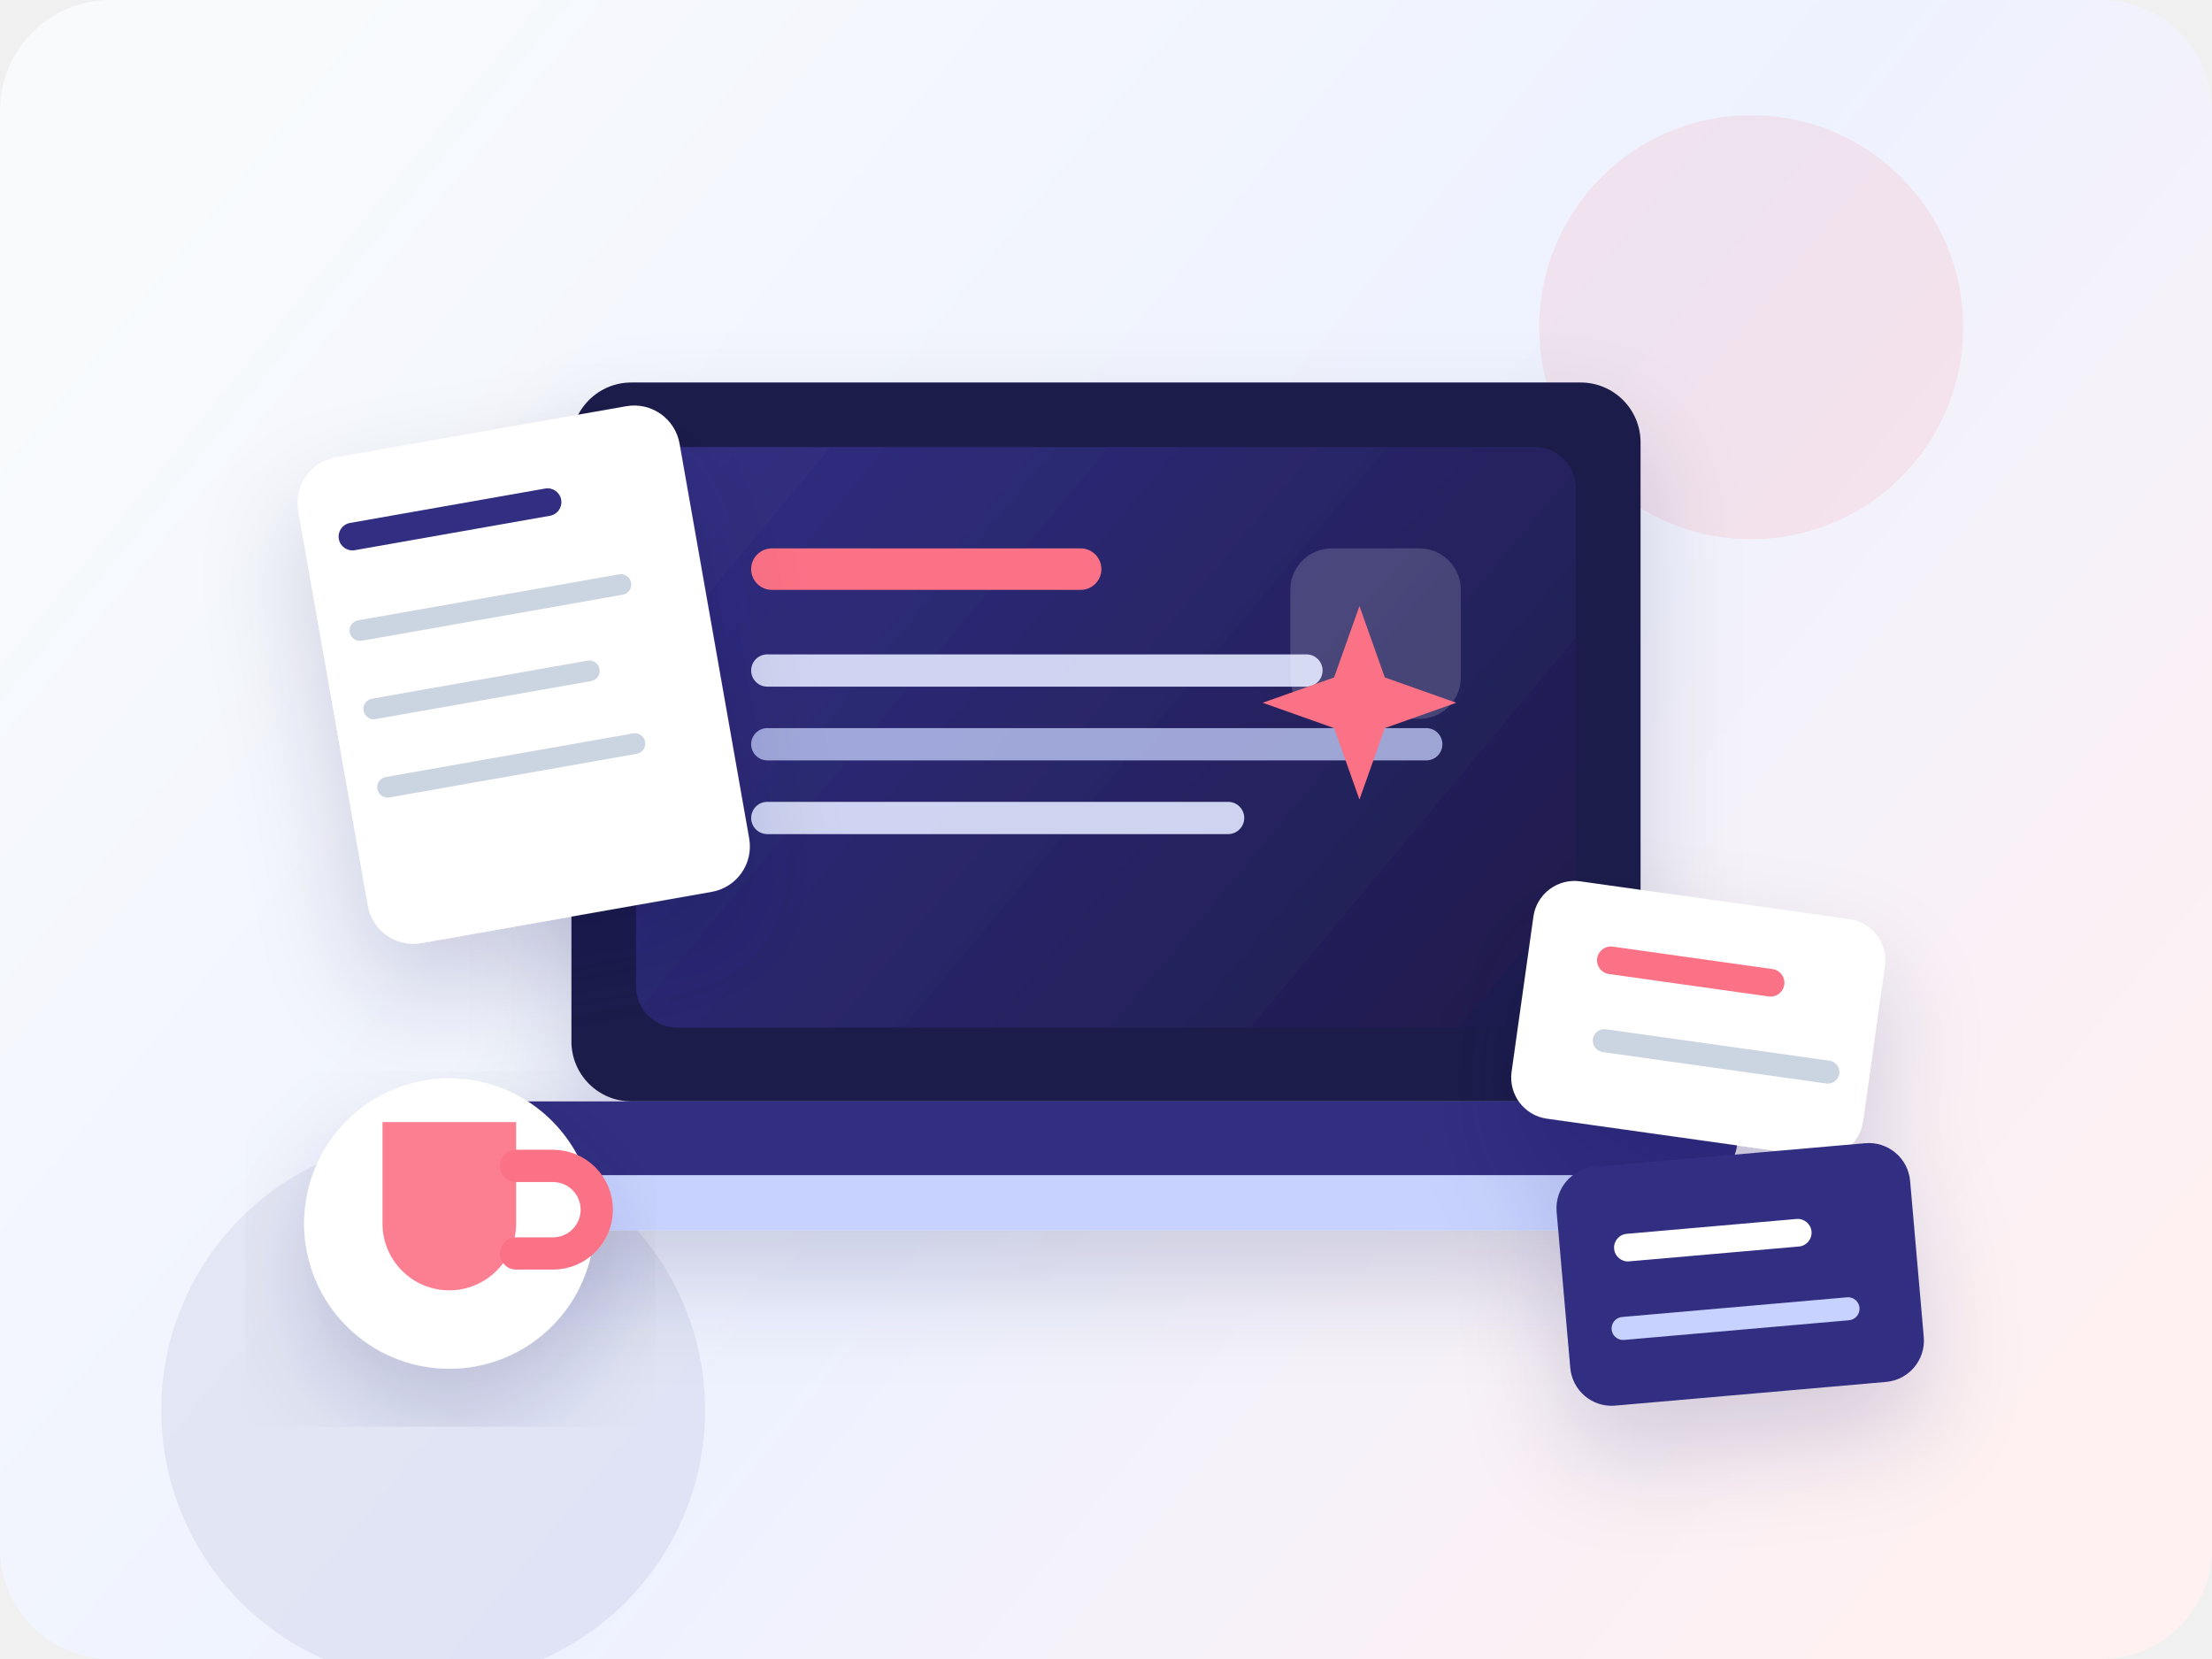
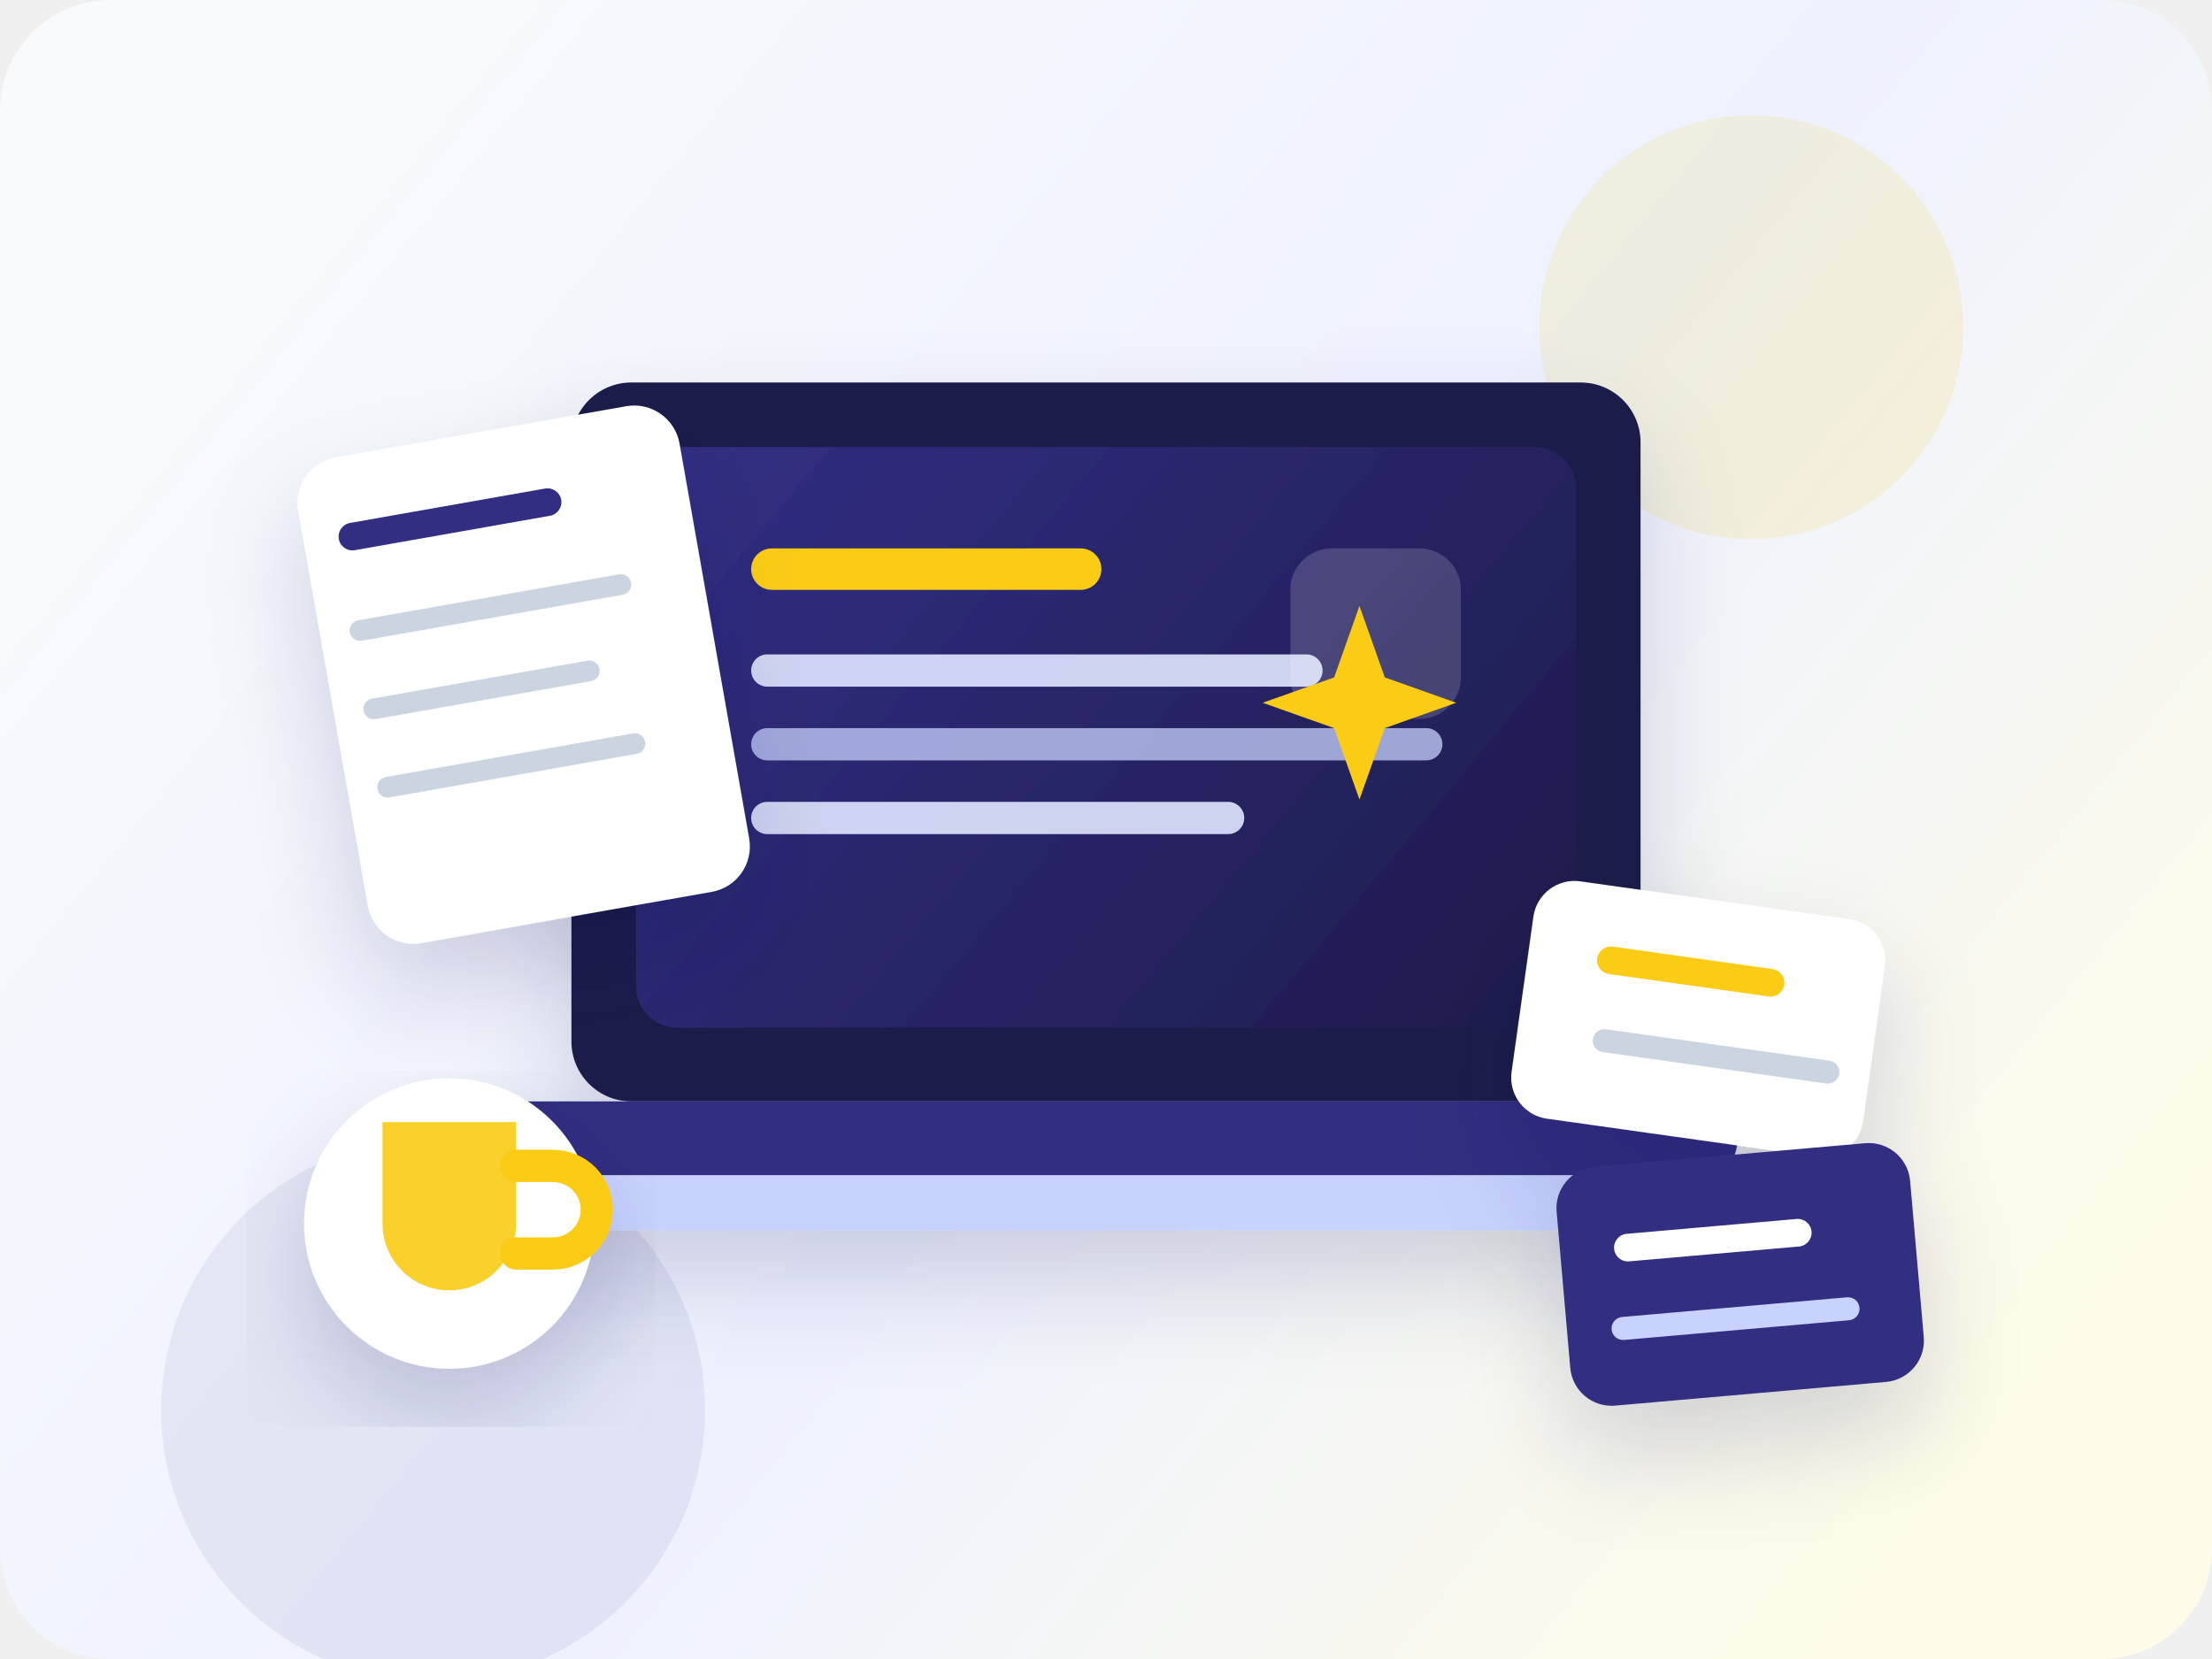
<svg xmlns="http://www.w3.org/2000/svg" width="960" height="720" viewBox="0 0 960 720" role="img" aria-labelledby="title desc">
  <defs>
    <linearGradient id="bg" x1="90" y1="52" x2="846" y2="667" gradientUnits="userSpaceOnUse">
      <stop stop-color="#F8FAFC" />
      <stop offset=".55" stop-color="#EEF2FF" />
-       <stop offset="1" stop-color="#FFF1F2" />
+       <stop offset="1" stop-color="#FEFCE8" />
    </linearGradient>
    <linearGradient id="screen" x1="322" y1="186" x2="660" y2="468" gradientUnits="userSpaceOnUse">
      <stop stop-color="#312E81" />
      <stop offset="1" stop-color="#1E1B4B" />
    </linearGradient>
    <filter id="shadow" x="-20%" y="-20%" width="140%" height="140%" color-interpolation-filters="sRGB">
      <feDropShadow dx="0" dy="22" stdDeviation="22" flood-color="#1E1B4B" flood-opacity=".16" />
    </filter>
  </defs>
  <rect width="960" height="720" rx="48" fill="url(#bg)" />
-   <circle cx="760" cy="142" r="92" fill="#FB7185" opacity=".13" />
+   <circle cx="760" cy="142" r="92" fill="#FACC15" opacity=".13" />
  <circle cx="188" cy="612" r="118" fill="#312E81" opacity=".08" />
  <g filter="url(#shadow)">
    <rect x="248" y="166" width="464" height="312" rx="26" fill="#1E1B4B" />
    <rect x="276" y="194" width="408" height="252" rx="18" fill="url(#screen)" />
-     <rect x="326" y="238" width="152" height="18" rx="9" fill="#FB7185" />
+     <rect x="326" y="238" width="152" height="18" rx="9" fill="#FACC15" />
    <rect x="326" y="284" width="248" height="14" rx="7" fill="#E0E7FF" opacity=".9" />
    <rect x="326" y="316" width="300" height="14" rx="7" fill="#C7D2FE" opacity=".75" />
    <rect x="326" y="348" width="214" height="14" rx="7" fill="#E0E7FF" opacity=".9" />
    <rect x="560" y="238" width="74" height="74" rx="18" fill="#FFFFFF" opacity=".16" />
-     <path d="M590 263l11 31 31 11-31 11-11 31-11-31-31-11 31-11 11-31Z" fill="#FB7185" />
+     <path d="M590 263l11 31 31 11-31 11-11 31-11-31-31-11 31-11 11-31Z" fill="#FACC15" />
    <rect x="206" y="478" width="548" height="34" rx="17" fill="#312E81" />
    <rect x="168" y="510" width="624" height="24" rx="12" fill="#C7D2FE" />
  </g>
  <g filter="url(#shadow)">
    <rect x="126" y="202" width="168" height="214" rx="20" transform="rotate(-10 126 202)" fill="#fff" />
    <rect x="146" y="228" width="98" height="12" rx="6" transform="rotate(-10 146 228)" fill="#312E81" />
    <rect x="151" y="270" width="124" height="9" rx="4.5" transform="rotate(-10 151 270)" fill="#CBD5E1" />
    <rect x="157" y="304" width="104" height="9" rx="4.5" transform="rotate(-10 157 304)" fill="#CBD5E1" />
    <rect x="163" y="338" width="118" height="9" rx="4.5" transform="rotate(-10 163 338)" fill="#CBD5E1" />
  </g>
  <g filter="url(#shadow)">
    <rect x="668" y="380" width="154" height="104" rx="18" transform="rotate(8 668 380)" fill="#fff" />
-     <rect x="694" y="410" width="82" height="12" rx="6" transform="rotate(8 694 410)" fill="#FB7185" />
+     <rect x="694" y="410" width="82" height="12" rx="6" transform="rotate(8 694 410)" fill="#FACC15" />
    <rect x="692" y="446" width="108" height="10" rx="5" transform="rotate(8 692 446)" fill="#CBD5E1" />
    <rect x="674" y="508" width="154" height="104" rx="18" transform="rotate(-5 674 508)" fill="#312E81" />
    <rect x="700" y="536" width="86" height="12" rx="6" transform="rotate(-5 700 536)" fill="#fff" />
    <rect x="699" y="572" width="108" height="10" rx="5" transform="rotate(-5 699 572)" fill="#C7D2FE" />
  </g>
  <g filter="url(#shadow)">
    <rect x="132" y="468" width="126" height="126" rx="63" fill="#fff" />
-     <path d="M166 487h58v44a29 29 0 0 1-58 0v-44Z" fill="#FB7185" opacity=".9" />
-     <path d="M224 506h16a19 19 0 0 1 0 38h-16" fill="none" stroke="#FB7185" stroke-width="14" stroke-linecap="round" />
+     <path d="M166 487h58v44a29 29 0 0 1-58 0v-44Z" fill="#FACC15" opacity=".9" />
+     <path d="M224 506h16a19 19 0 0 1 0 38h-16" fill="none" stroke="#FACC15" stroke-width="14" stroke-linecap="round" />
  </g>
</svg>
